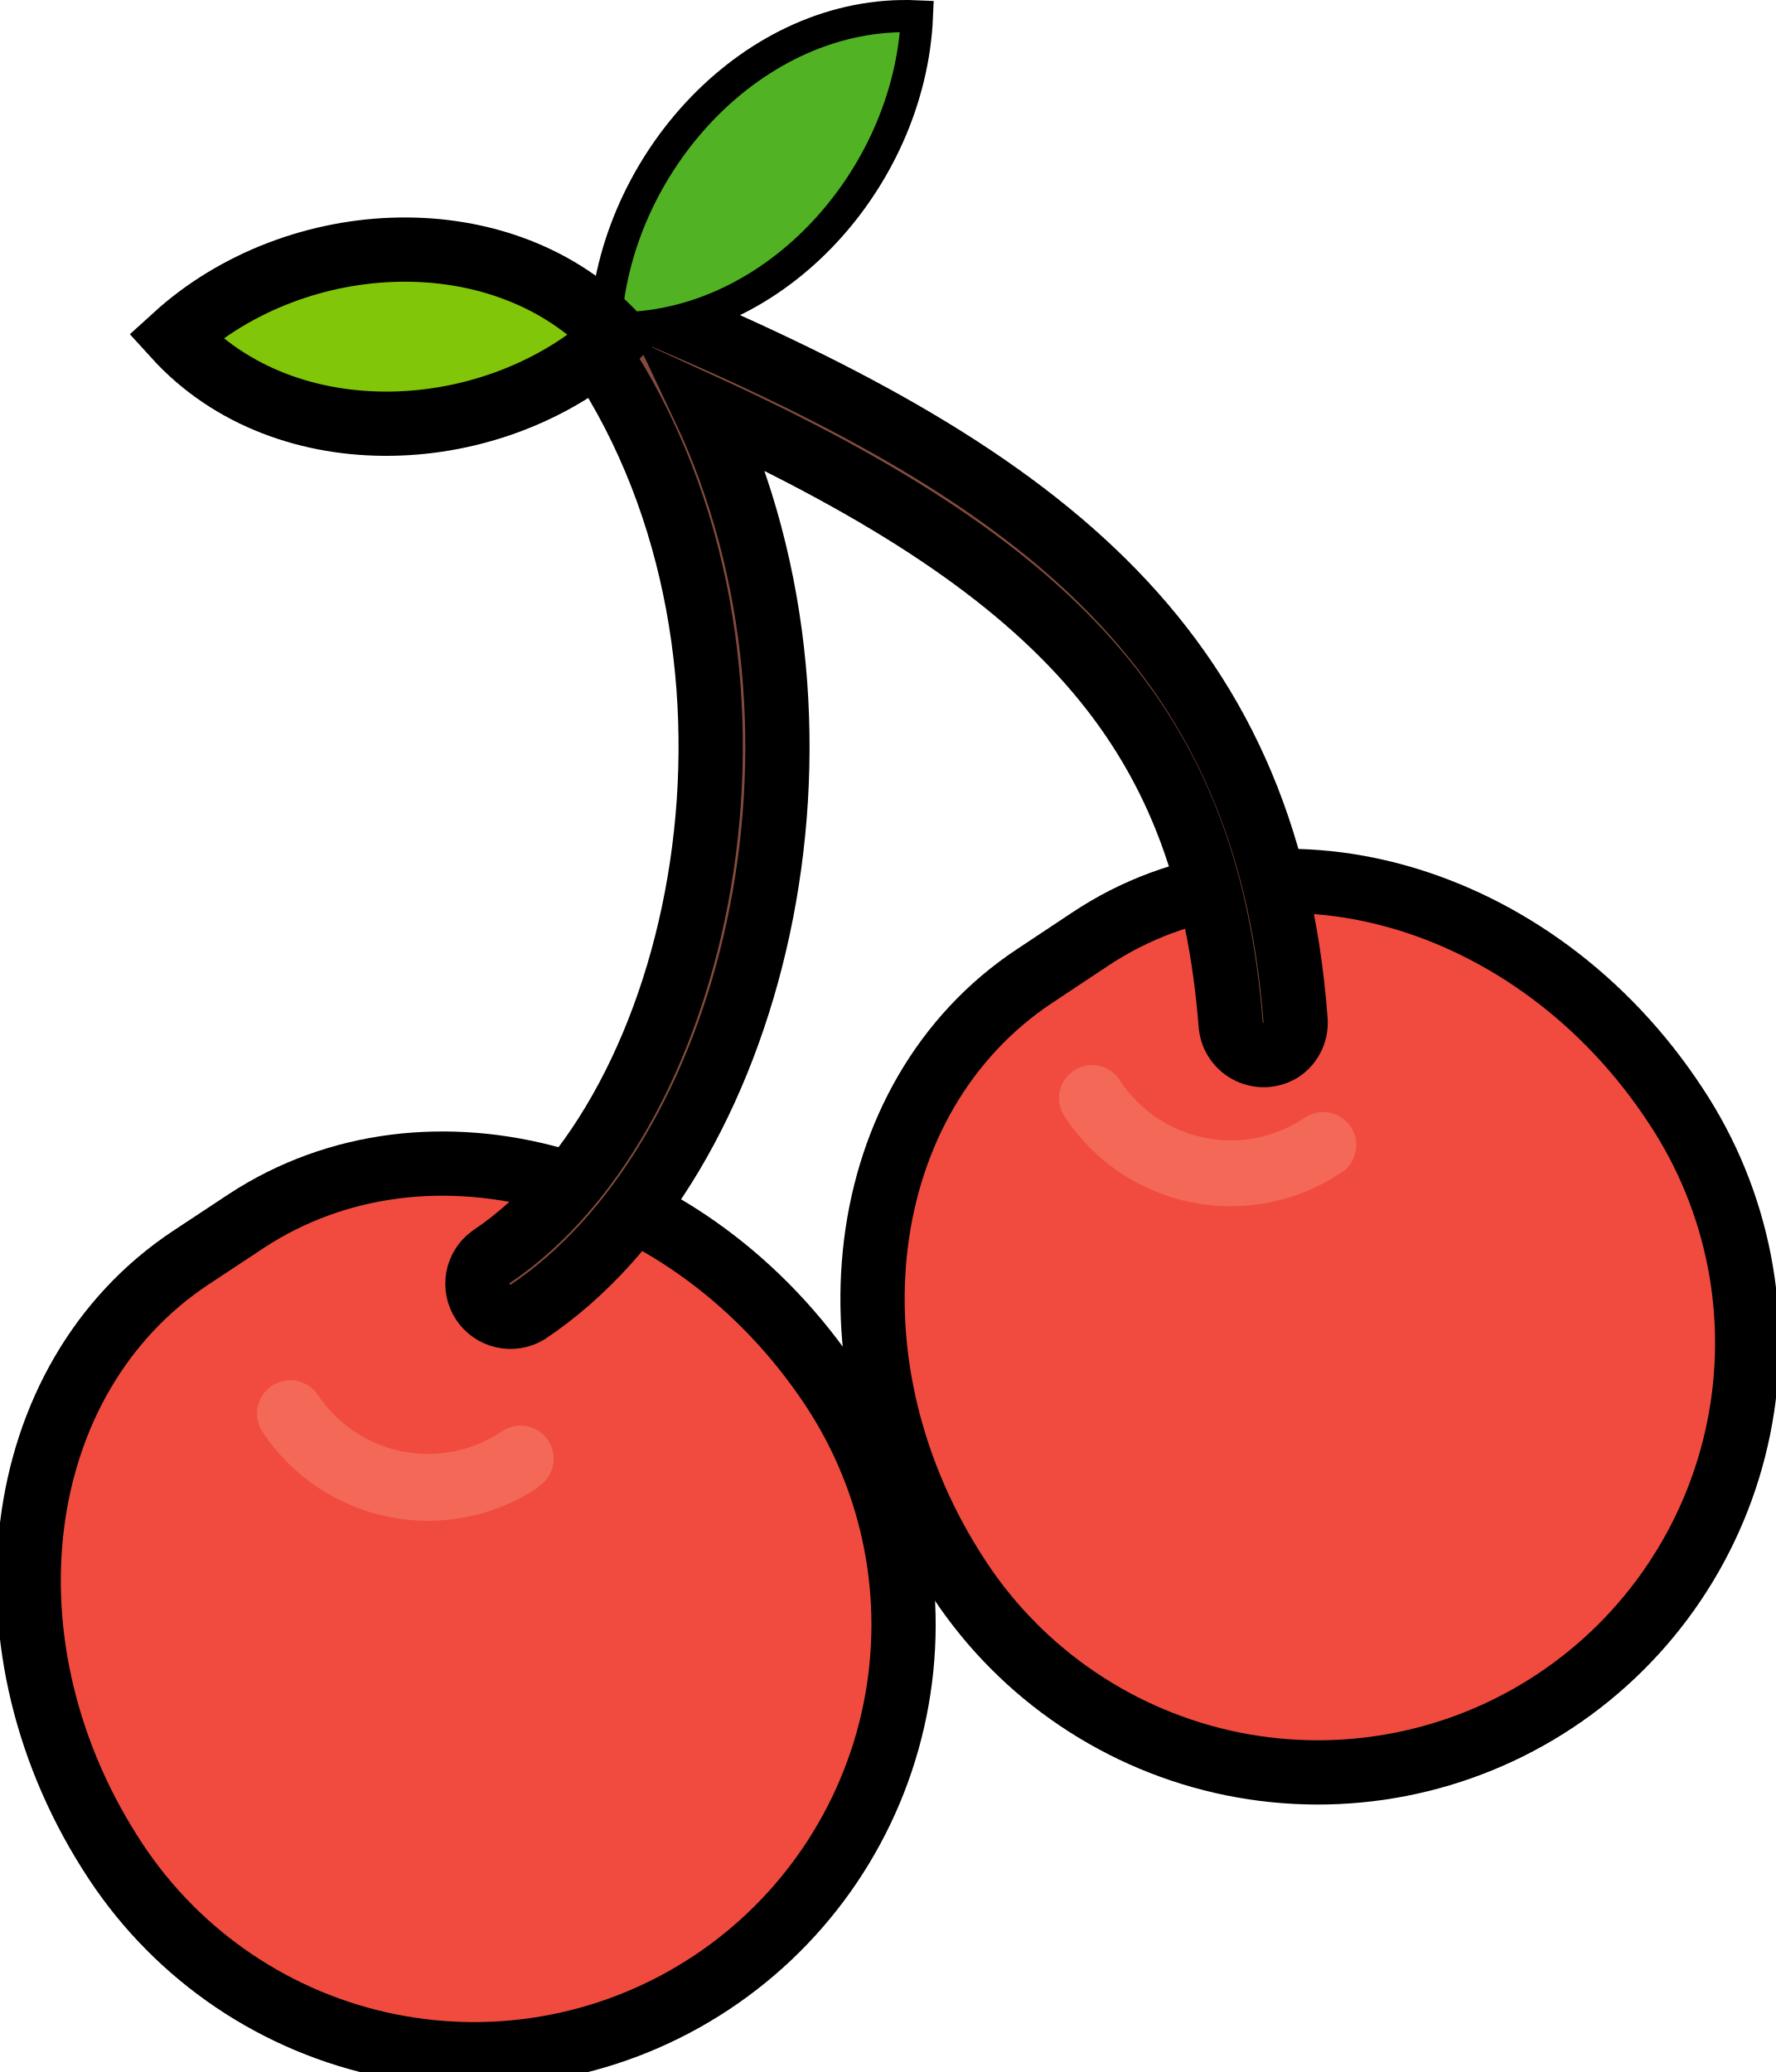
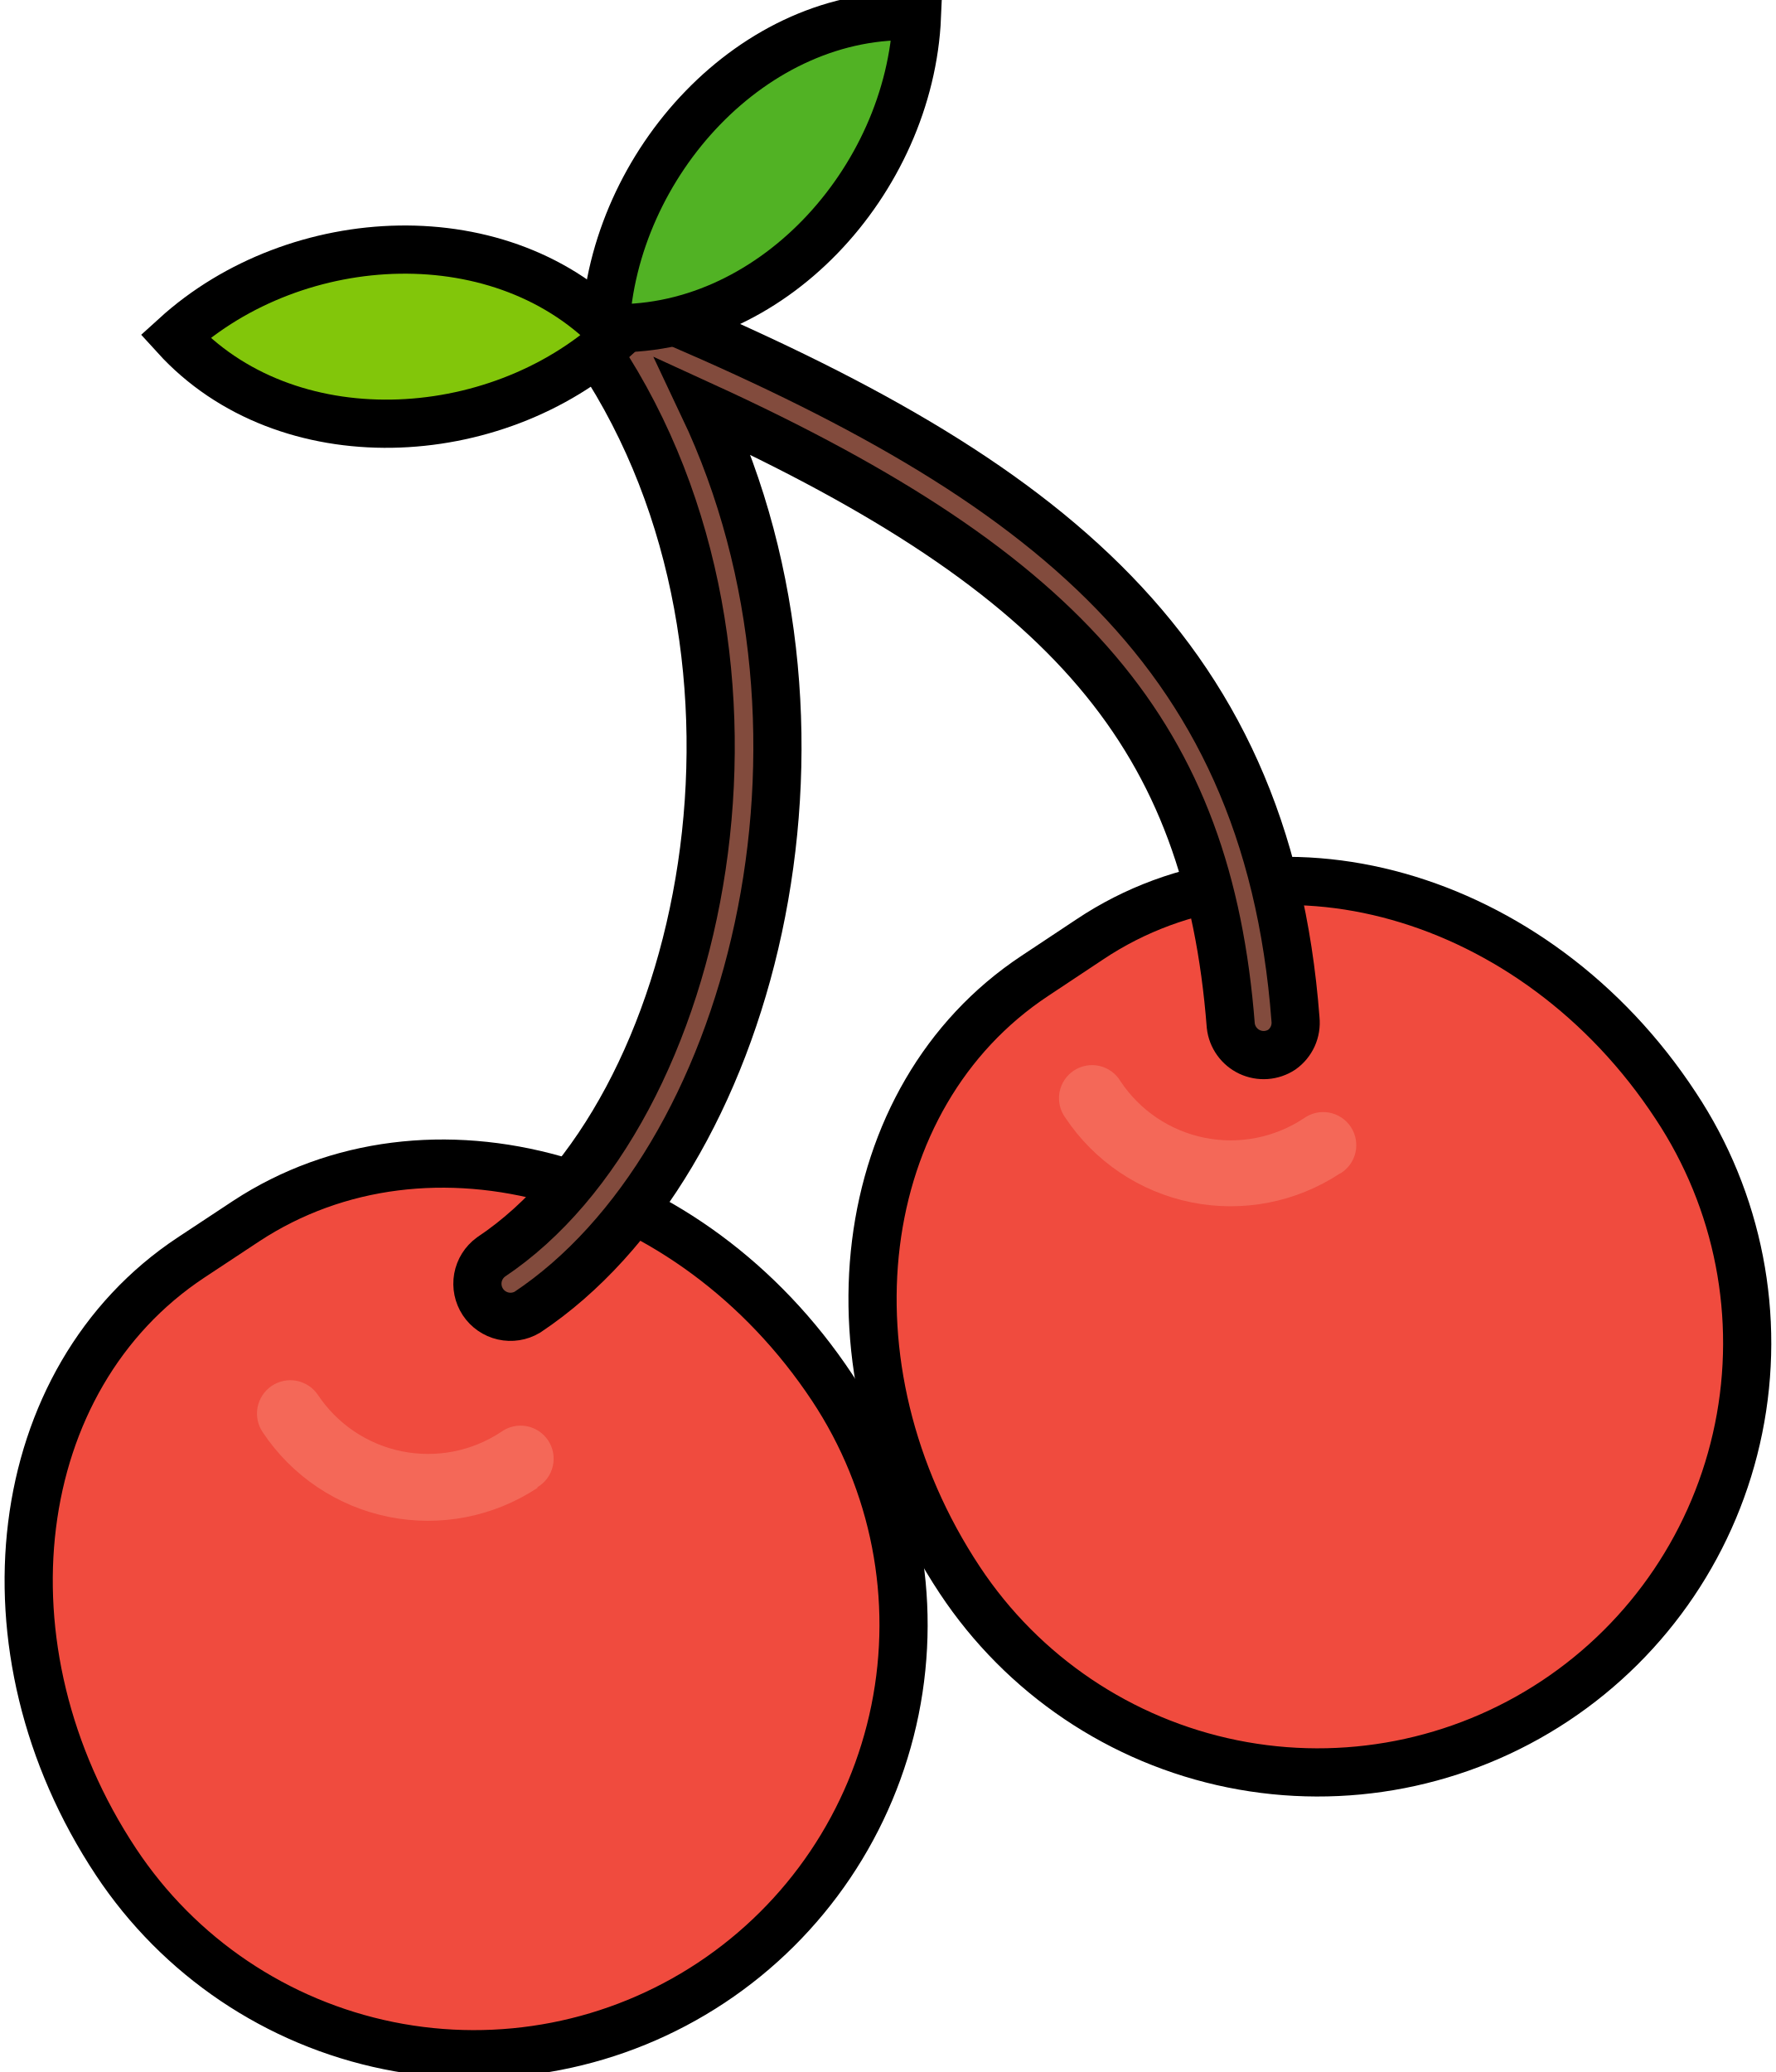
<svg xmlns="http://www.w3.org/2000/svg" width="120" height="140" viewBox="0 0 109 129" fill="none">
-   <path d="M6.438 115.921C-2.354 102.652 -0.264 85.814 11.11 78.291L14.543 76.023C25.917 68.559 42.232 73.127 51.023 86.382C54.941 92.294 56.349 99.52 54.938 106.471C53.527 113.422 49.413 119.527 43.5 123.444C37.588 127.361 30.362 128.769 23.411 127.359C16.46 125.948 10.355 121.834 6.438 115.921Z" fill="#F04B3E" stroke="black" stroke-width="4" />
-   <path d="M58.979 98.382C50.187 85.113 52.277 68.276 63.651 60.753L67.069 58.484C78.384 50.931 94.803 55.499 103.55 68.843C107.467 74.753 108.876 81.978 107.466 88.927C106.057 95.876 101.945 101.981 96.034 105.898C90.124 109.815 82.899 111.224 75.95 109.815C69.001 108.405 62.896 104.293 58.979 98.382Z" fill="#F04B3E" stroke="black" stroke-width="4" />
+   <path d="M6.438 115.921C-2.354 102.652 -0.264 85.814 11.11 78.291L14.543 76.023C25.917 68.559 42.232 73.127 51.023 86.382C54.941 92.294 56.349 99.52 54.938 106.471C53.527 113.422 49.413 119.527 43.5 123.444C37.588 127.361 30.362 128.769 23.411 127.359C16.46 125.948 10.355 121.834 6.438 115.921Z" fill="#F04B3E" stroke="black" stroke-width="3" />
+   <path d="M58.979 98.382C50.187 85.113 52.277 68.276 63.651 60.753L67.069 58.484C78.384 50.931 94.803 55.499 103.55 68.843C107.467 74.753 108.876 81.978 107.466 88.927C106.057 95.876 101.945 101.981 96.034 105.898C90.124 109.815 82.899 111.224 75.95 109.815C69.001 108.405 62.896 104.293 58.979 98.382Z" fill="#F04B3E" stroke="black" stroke-width="3" />
  <path opacity="0.7" d="M82.653 73.051C79.924 74.856 76.591 75.504 73.384 74.855C70.177 74.206 67.359 72.312 65.547 69.588C65.382 69.363 65.265 69.107 65.202 68.836C65.14 68.564 65.133 68.283 65.182 68.008C65.231 67.734 65.336 67.472 65.489 67.24C65.642 67.007 65.841 66.808 66.074 66.654C66.306 66.5 66.568 66.395 66.842 66.346C67.116 66.296 67.398 66.302 67.669 66.365C67.941 66.427 68.197 66.543 68.423 66.708C68.648 66.872 68.838 67.08 68.98 67.32C70.187 69.136 72.066 70.4 74.204 70.834C76.341 71.267 78.564 70.836 80.384 69.633C80.609 69.469 80.865 69.352 81.136 69.289C81.408 69.226 81.689 69.219 81.964 69.268C82.238 69.318 82.5 69.422 82.733 69.575C82.965 69.729 83.165 69.927 83.318 70.16C83.472 70.393 83.577 70.654 83.627 70.928C83.676 71.203 83.67 71.484 83.608 71.756C83.546 72.028 83.429 72.284 83.265 72.509C83.1 72.734 82.892 72.924 82.653 73.066V73.051Z" fill="#F57564" />
  <path opacity="0.7" d="M32.679 92.633C29.95 94.437 26.616 95.086 23.41 94.437C20.203 93.788 17.385 91.894 15.573 89.17C15.42 88.945 15.313 88.691 15.258 88.424C15.203 88.158 15.201 87.883 15.252 87.615C15.304 87.348 15.407 87.093 15.557 86.865C15.707 86.638 15.9 86.442 16.125 86.289C16.351 86.136 16.604 86.029 16.871 85.974C17.137 85.919 17.412 85.918 17.68 85.969C17.947 86.02 18.202 86.124 18.43 86.273C18.657 86.423 18.853 86.616 19.006 86.841C20.213 88.658 22.092 89.922 24.23 90.356C26.367 90.789 28.59 90.358 30.41 89.155C30.635 88.991 30.891 88.873 31.162 88.811C31.434 88.748 31.715 88.741 31.99 88.79C32.264 88.84 32.526 88.944 32.759 89.097C32.991 89.251 33.191 89.45 33.344 89.682C33.498 89.915 33.603 90.176 33.653 90.45C33.702 90.724 33.696 91.006 33.634 91.278C33.572 91.549 33.455 91.806 33.291 92.031C33.126 92.256 32.918 92.446 32.679 92.588V92.633Z" fill="#F57564" />
-   <path d="M79.025 65.349C78.731 65.543 78.392 65.657 78.04 65.683C77.689 65.708 77.337 65.642 77.018 65.493C76.699 65.343 76.424 65.114 76.219 64.827C76.013 64.541 75.885 64.207 75.846 63.856C74.443 45.944 65.98 35.809 43.008 25.286C52.8 45.959 45.993 72.409 32.052 81.694C31.597 81.964 31.055 82.049 30.539 81.931C30.023 81.813 29.572 81.5 29.28 81.059C28.989 80.617 28.878 80.08 28.971 79.559C29.065 79.038 29.356 78.573 29.783 78.26C43.217 69.304 49.113 41.093 36.5 22.062C36.278 21.694 36.176 21.266 36.21 20.837C36.243 20.409 36.41 20.002 36.686 19.672C36.962 19.343 37.335 19.109 37.751 19.002C38.167 18.895 38.607 18.921 39.008 19.077C63.457 29.286 78.085 39.869 79.876 63.468C79.912 63.829 79.853 64.193 79.704 64.523C79.554 64.853 79.32 65.138 79.025 65.349Z" fill="#824B3D" stroke="black" stroke-width="4" />
-   <path d="M36.903 20.421C47.127 20.898 55.874 11.256 56.307 1.016C46.142 0.553 37.395 10.196 36.903 20.421Z" fill="#51B224" stroke="black" stroke-width="2" />
-   <path d="M10.125 20.943C17.006 28.511 30.022 27.869 37.589 20.943C30.619 13.42 17.692 14.062 10.125 20.943Z" fill="#82C60A" stroke="black" stroke-width="4" />
+   <path d="M79.025 65.349C78.731 65.543 78.392 65.657 78.04 65.683C77.689 65.708 77.337 65.642 77.018 65.493C76.699 65.343 76.424 65.114 76.219 64.827C76.013 64.541 75.885 64.207 75.846 63.856C74.443 45.944 65.98 35.809 43.008 25.286C52.8 45.959 45.993 72.409 32.052 81.694C31.597 81.964 31.055 82.049 30.539 81.931C30.023 81.813 29.572 81.5 29.28 81.059C28.989 80.617 28.878 80.08 28.971 79.559C29.065 79.038 29.356 78.573 29.783 78.26C43.217 69.304 49.113 41.093 36.5 22.062C36.278 21.694 36.176 21.266 36.21 20.837C36.243 20.409 36.41 20.002 36.686 19.672C36.962 19.343 37.335 19.109 37.751 19.002C38.167 18.895 38.607 18.921 39.008 19.077C63.457 29.286 78.085 39.869 79.876 63.468C79.912 63.829 79.853 64.193 79.704 64.523C79.554 64.853 79.32 65.138 79.025 65.349Z" fill="#824B3D" stroke="black" stroke-width="3" />
+   <path d="M36.903 20.421C47.127 20.898 55.874 11.256 56.307 1.016C46.142 0.553 37.395 10.196 36.903 20.421Z" fill="#51B224" stroke="black" stroke-width="3" />
+   <path d="M10.125 20.943C17.006 28.511 30.022 27.869 37.589 20.943C30.619 13.42 17.692 14.062 10.125 20.943Z" fill="#82C60A" stroke="black" stroke-width="3" />
</svg>
